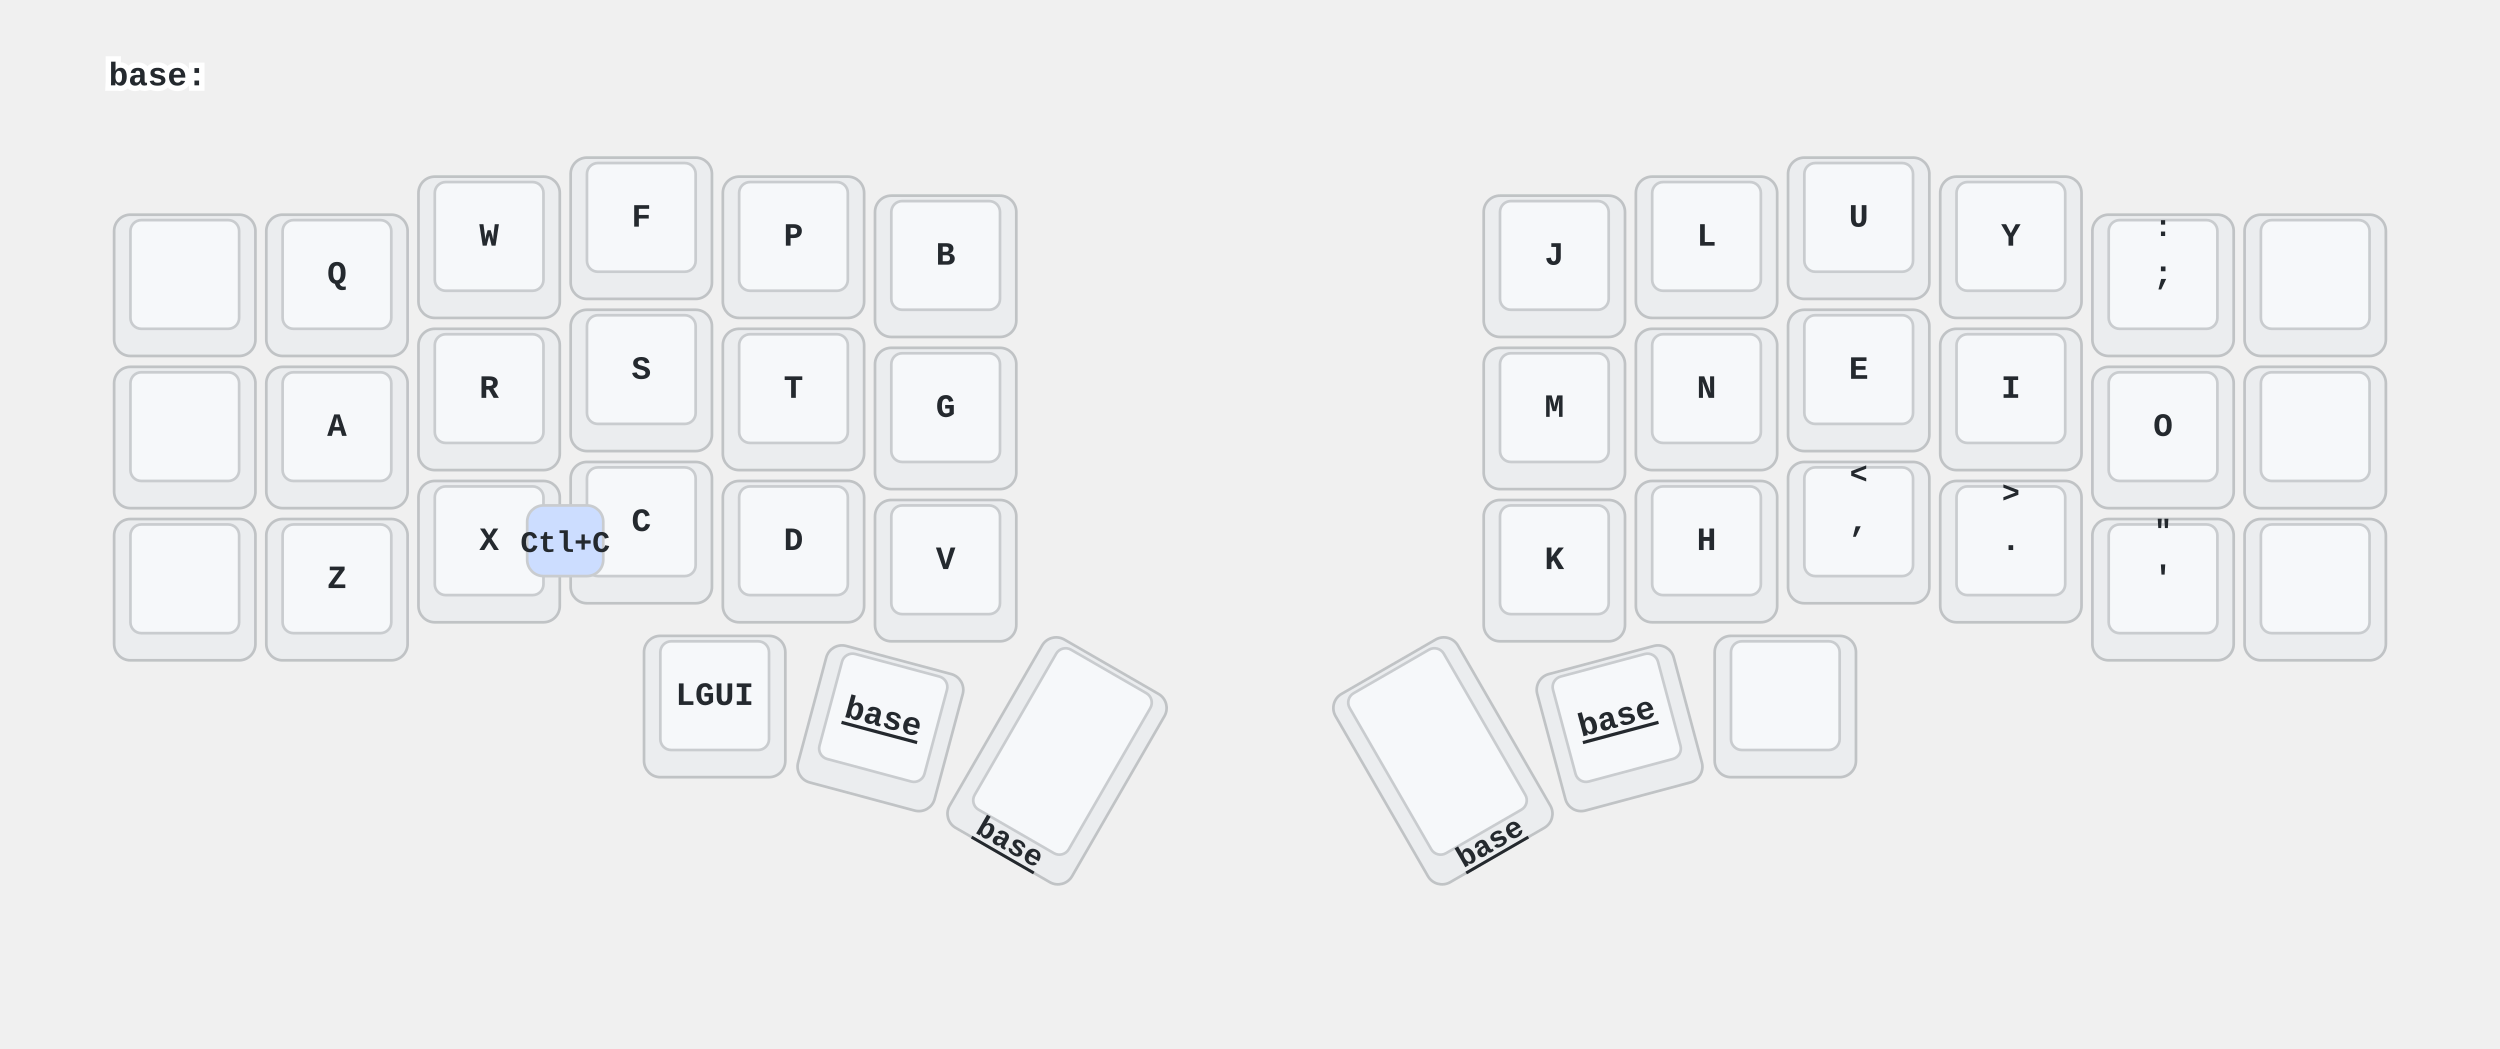
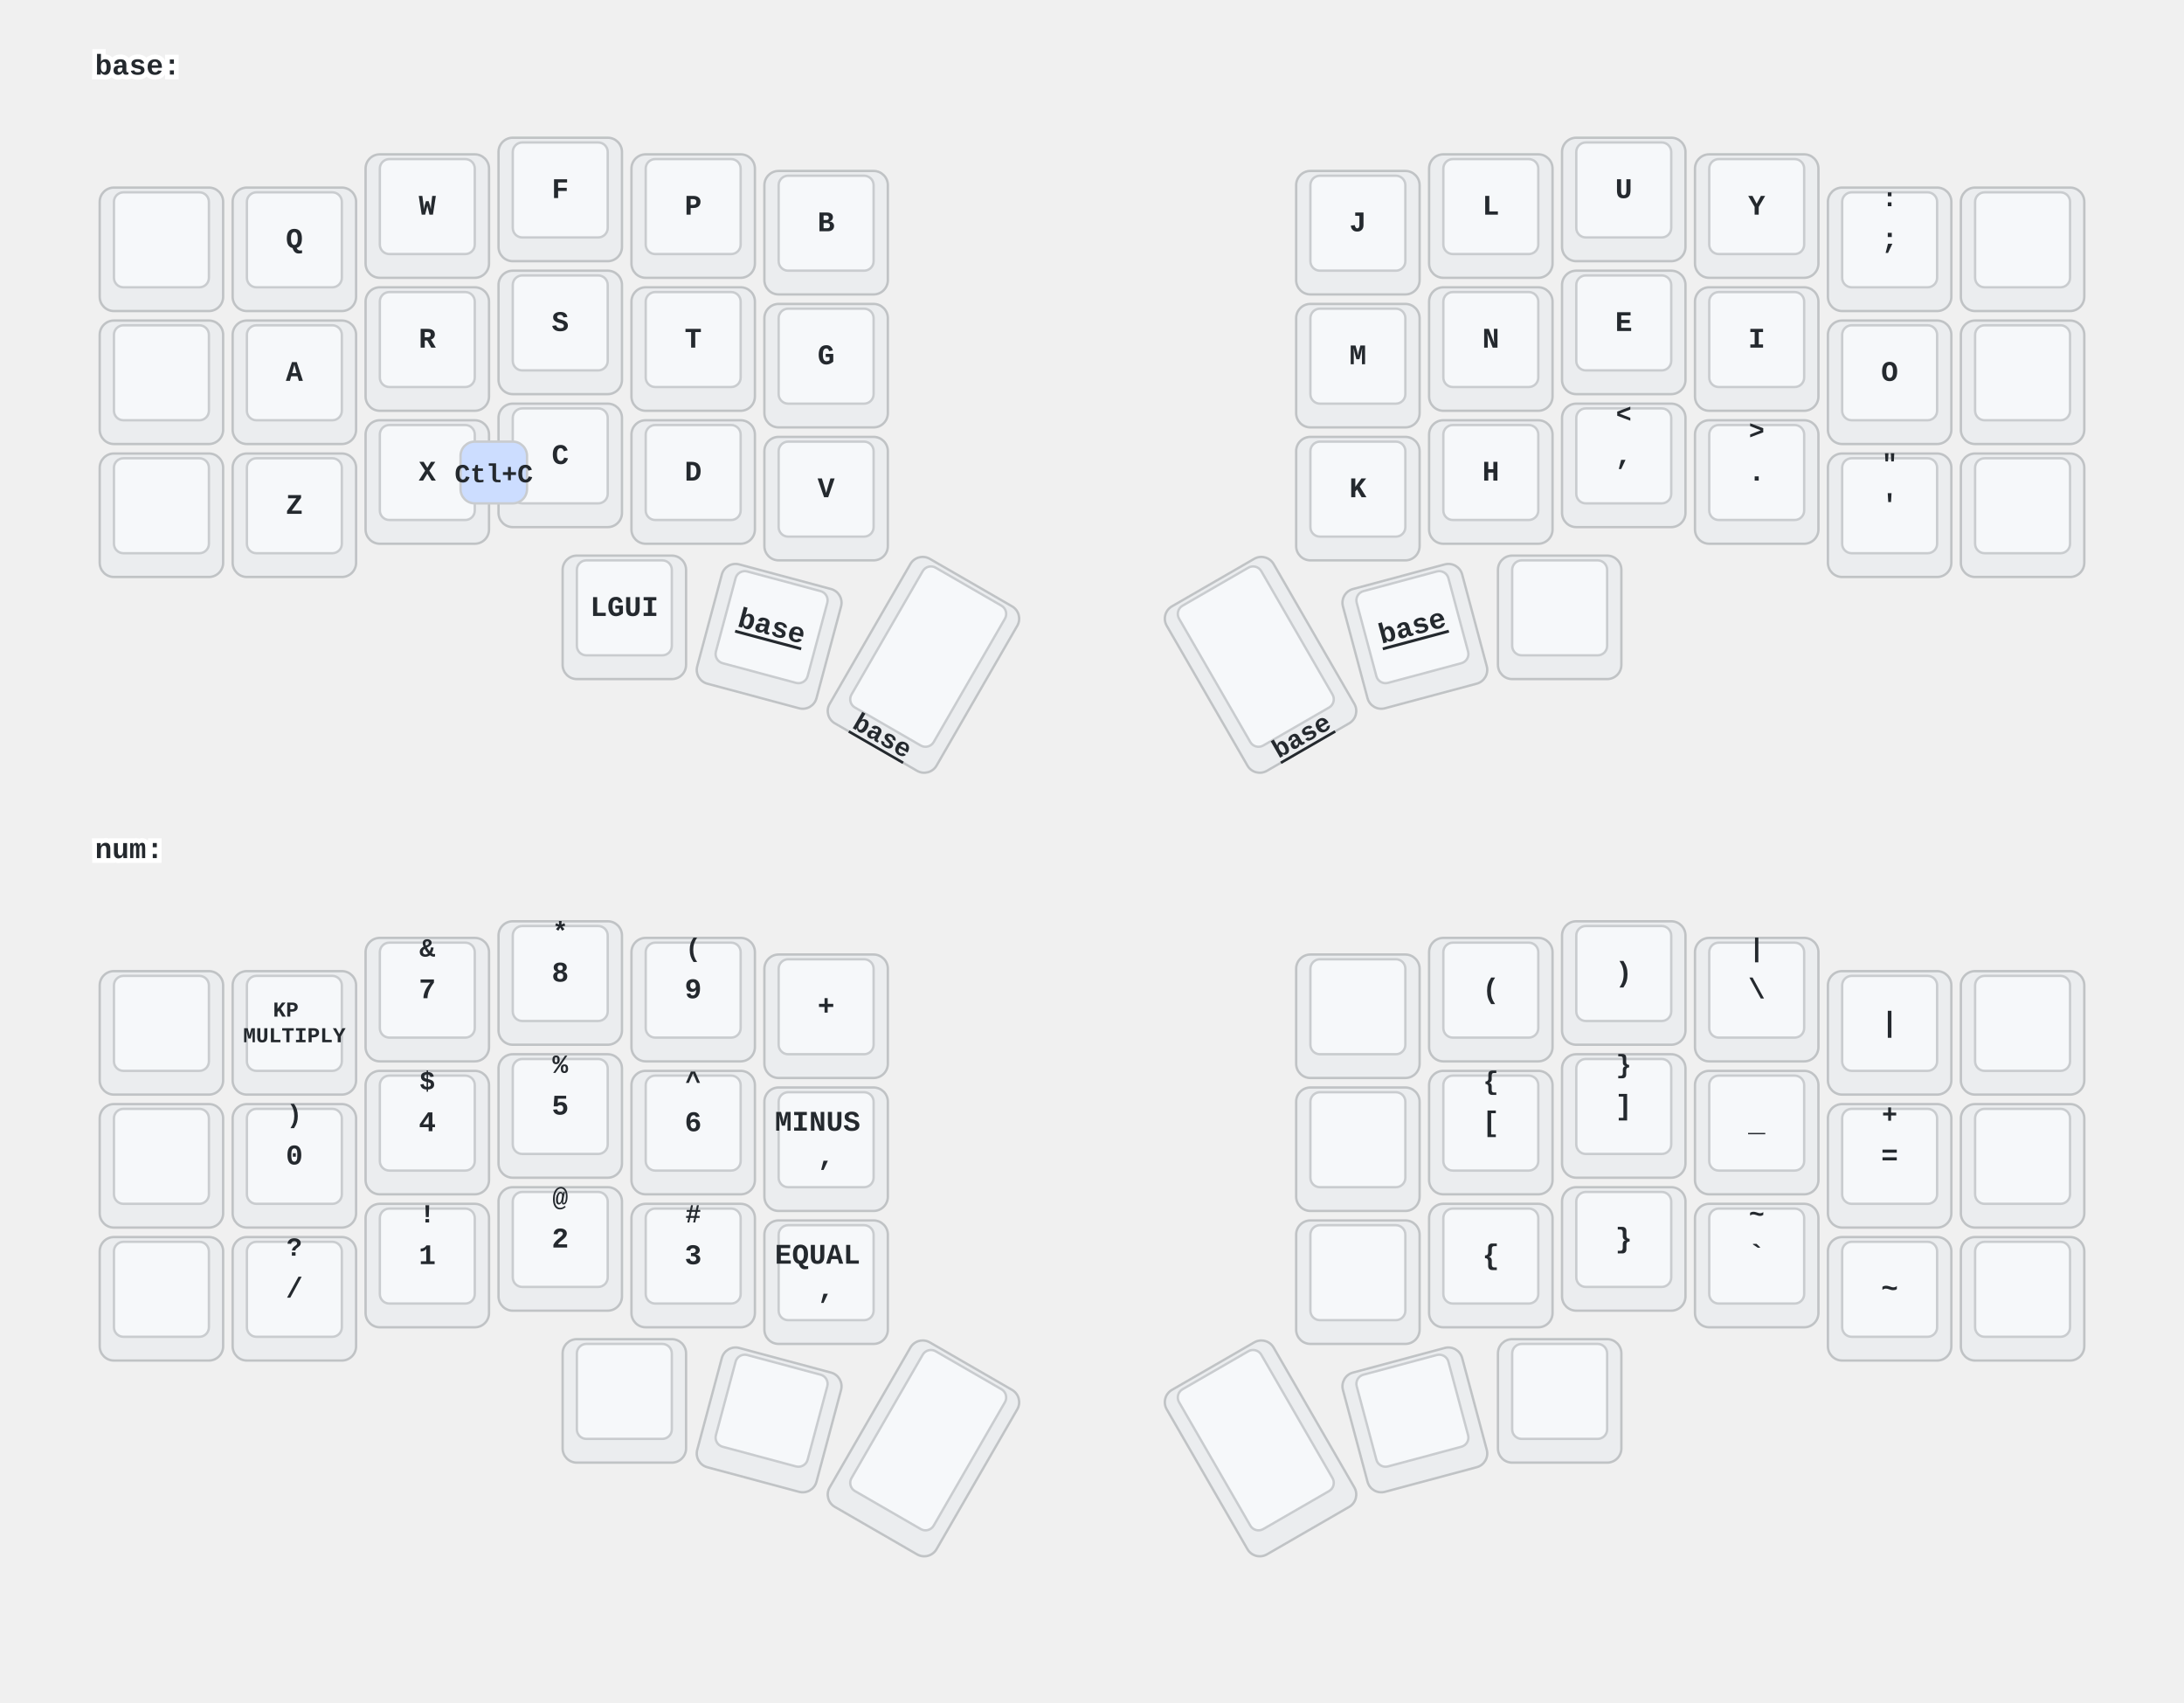
- <svg xmlns="http://www.w3.org/2000/svg" xmlns:xlink="http://www.w3.org/1999/xlink" width="920" height="386" viewBox="0 0 920 386" class="keymap">
+ <svg xmlns="http://www.w3.org/2000/svg" xmlns:xlink="http://www.w3.org/1999/xlink" width="920" height="717" viewBox="0 0 920 717" class="keymap">
  <defs>/* start glyphs */
<svg id="mdi:apple-keyboard-option">
      <svg id="mdi-apple-keyboard-option" viewBox="0 0 24 24">
        <path d="M3,4H9.11L16.15,18H21V20H14.88L7.84,6H3V4M14,4H21V6H14V4Z" />
      </svg>
    </svg>
    <svg id="mdi:keyboard-return">
      <svg id="mdi-keyboard-return" viewBox="0 0 24 24">
        <path d="M19,7V11H5.83L9.41,7.41L8,6L2,12L8,18L9.41,16.58L5.83,13H21V7H19Z" />
      </svg>
    </svg>
    <svg id="mdi:keyboard-space">
      <svg id="mdi-keyboard-space" viewBox="0 0 24 24">
        <path d="M3 15H5V19H19V15H21V19C21 20.1 20.1 21 19 21H5C3.9 21 3 20.1 3 19V15Z" />
      </svg>
    </svg>
    <svg id="mdi:minus-circle-outline">
      <svg id="mdi-minus-circle-outline" viewBox="0 0 24 24">
        <path d="M12,20C7.59,20 4,16.41 4,12C4,7.59 7.59,4 12,4C16.41,4 20,7.59 20,12C20,16.41 16.41,20 12,20M12,2A10,10 0 0,0 2,12A10,10 0 0,0 12,22A10,10 0 0,0 22,12A10,10 0 0,0 12,2M7,13H17V11H7" />
      </svg>
    </svg>
+     <svg id="mdi:transfer">
+       <svg id="mdi-transfer" viewBox="0 0 24 24">
+         <path d="M8 4A2 2 0 0 0 6 6V10H8V6H16V9H13.5L17 12.5L20.5 9H18V6A2 2 0 0 0 16 4H8M3 12V14H11V12H3M3 15V17H11V15H3M13 15V17H21V15H13M3 18V20H11V18H3M13 18V20H21V18H13Z" />
+       </svg>
+     </svg>
  </defs>/* end glyphs */
<style>/* inherit to force styles through use tags */
svg path {
    fill: inherit;
}

/* font and background color specifications */
svg.keymap {
    font-family: SFMono-Regular,Consolas,Liberation Mono,Menlo,monospace;
    font-size: 14px;
    font-kerning: normal;
    text-rendering: optimizeLegibility;
    fill: #24292e;
}

/* default key styling */
rect.key {
    fill: #f6f8fa;
}

rect.key, rect.combo {
    stroke: #c9cccf;
    stroke-width: 1;
}

/* default key side styling, only used is draw_key_sides is set */
rect.side {
    filter: brightness(90%);
}

/* color accent for combo boxes */
rect.combo, rect.combo-separate {
    fill: #cdf;
}

/* color accent for held keys */
rect.held, rect.combo.held {
    fill: #fdd;
}

/* color accent for ghost (optional) keys */
rect.ghost, rect.combo.ghost {
    stroke-dasharray: 4, 4;
    stroke-width: 2;
}

text {
    text-anchor: middle;
    dominant-baseline: middle;
}

/* styling for layer labels */
text.label {
    font-weight: bold;
    text-anchor: start;
    stroke: white;
    stroke-width: 4;
    paint-order: stroke;
}

/* styling for optional footer */
text.footer {
    text-anchor: end;
    dominant-baseline: auto;
    stroke: white;
    stroke-width: 4;
    paint-order: stroke;
}

/* styling for combo tap, and key non-tap label text */
text.combo, text.hold, text.shifted, text.left, text.right {
    font-size: 11px;
}

text.hold {
    text-anchor: middle;
    dominant-baseline: auto;
}

text.shifted {
    text-anchor: middle;
    dominant-baseline: hanging;
}

text.left {
    text-anchor: start;
}

text.right {
    text-anchor: end;
}

text.layer-activator {
    text-decoration: underline;
}

/* styling for hold/shifted label text in combo box */
text.combo.hold, text.combo.shifted, text.combo.left, text.combo.right {
    font-size: 8px;
}

/* lighter symbol for transparent keys */
text.trans {
    fill: #7b7e81;
}

/* styling for combo dendrons */
path.combo {
    stroke-width: 1;
    stroke: gray;
    fill: none;
}

/* Start Tabler Icons Cleanup */
/* cannot use height/width with glyphs */
.icon-tabler &gt; path {
    fill: inherit;
    stroke: inherit;
    stroke-width: 2;
}
/* hide tabler's default box */
.icon-tabler &gt; path[stroke="none"][fill="none"] {
    visibility: hidden;
}
/* End Tabler Icons Cleanup */

/* For default sytles, see https://github.com/caksoylar/keymap-drawer/blob/main/keymap_drawer/config.py#L85 */

svg.keymap {
  font-family: Ubuntu Mono, Inconsolata, Consolas, Liberation Mono, Menlo, monospace;
  font-size: 12px;
  font-weight: bold;
  text-rendering: optimizeLegibility;
}

/* Color accent for held keys */
rect.held, rect.combo.held {
    fill: #ffc;
}

/* Technique borrowed and extended from https://github.com/englmaxi/zmk-config/blob/master/keymap-drawer/config.yaml */
.sym_sub_text.tap {
  translate: -5px 2px;
  font-size: 20px;
}
.sym_sub_text.shifted {
  translate: 10px 13px;
  font-size: 10px;
  opacity: 1.0;
}
.combo.sym_sub_text.tap {
  translate: -1px 1px;
}
.combo.sym_sub_text.shifted {
  translate: 7px 5px;
  font-size: 10px;
  opacity: 1.0;
}

/* Toggle */
.toggle.shifted {
  translate: -10px 12px;
}

.toggle.hold {
  translate: 13px -23px;
}

/* Variant for tap-dances */
.tap_dance.tap {
  translate: -7px 0px;
  font-size: 12px;
}
.tap_dance.shifted {
  translate: 7px 17px;
  font-size: 12px;
  opacity: 1.0;
}

/* Variant for symbol next to symbol */
.sym_by_sym.tap {
  translate: -6px 0px;
}
.sym_by_sym.shifted {
  translate: 10px 12px;
  opacity: 1.0;
}

.combo.sym_by_sym.tap {
  translate: -35px 0px;
}
.combo.sym_by_sym.shifted {
  translate: 35px 20px;
  opacity: 1.0;
}

.combo.sym_by_sym.hold {
  visibility: hidden;
}

/* hide hold box for combo sym_by_sym */
.combo.sym_by_sym.hold &gt; path[stroke="none"][fill="none"] {
  visibility: hidden;
}
</style>
  <g transform="translate(40, 0)" class="layer-base">
    <text x="0" y="28" class="label" id="base">base:</text>
    <g transform="translate(0, 56)">
      <g transform="translate(28, 49)" class="key none keypos-0">
        <rect rx="6" ry="6" x="-26" y="-26" width="52" height="52" class="key none side" />
        <rect rx="4" ry="4" x="-20" y="-24" width="40" height="40" class="key none" />
        <use href="#mdi:minus-circle-outline" xlink:href="#mdi:minus-circle-outline" x="-9" y="-13" height="18" width="18.0" class="key none tap glyph mdi:minus-circle-outline" />
      </g>
      <g transform="translate(84, 49)" class="key keypos-1">
        <rect rx="6" ry="6" x="-26" y="-26" width="52" height="52" class="key side" />
        <rect rx="4" ry="4" x="-20" y="-24" width="40" height="40" class="key" />
        <text x="0" y="-4" class="key tap">Q</text>
      </g>
      <g transform="translate(140, 35)" class="key keypos-2">
        <rect rx="6" ry="6" x="-26" y="-26" width="52" height="52" class="key side" />
        <rect rx="4" ry="4" x="-20" y="-24" width="40" height="40" class="key" />
        <text x="0" y="-4" class="key tap">W</text>
      </g>
      <g transform="translate(196, 28)" class="key keypos-3">
        <rect rx="6" ry="6" x="-26" y="-26" width="52" height="52" class="key side" />
        <rect rx="4" ry="4" x="-20" y="-24" width="40" height="40" class="key" />
        <text x="0" y="-4" class="key tap">F</text>
      </g>
      <g transform="translate(252, 35)" class="key keypos-4">
        <rect rx="6" ry="6" x="-26" y="-26" width="52" height="52" class="key side" />
        <rect rx="4" ry="4" x="-20" y="-24" width="40" height="40" class="key" />
        <text x="0" y="-4" class="key tap">P</text>
      </g>
      <g transform="translate(308, 42)" class="key keypos-5">
        <rect rx="6" ry="6" x="-26" y="-26" width="52" height="52" class="key side" />
        <rect rx="4" ry="4" x="-20" y="-24" width="40" height="40" class="key" />
        <text x="0" y="-4" class="key tap">B</text>
      </g>
      <g transform="translate(532, 42)" class="key keypos-6">
        <rect rx="6" ry="6" x="-26" y="-26" width="52" height="52" class="key side" />
        <rect rx="4" ry="4" x="-20" y="-24" width="40" height="40" class="key" />
        <text x="0" y="-4" class="key tap">J</text>
      </g>
      <g transform="translate(588, 35)" class="key keypos-7">
        <rect rx="6" ry="6" x="-26" y="-26" width="52" height="52" class="key side" />
        <rect rx="4" ry="4" x="-20" y="-24" width="40" height="40" class="key" />
        <text x="0" y="-4" class="key tap">L</text>
      </g>
      <g transform="translate(644, 28)" class="key keypos-8">
        <rect rx="6" ry="6" x="-26" y="-26" width="52" height="52" class="key side" />
        <rect rx="4" ry="4" x="-20" y="-24" width="40" height="40" class="key" />
        <text x="0" y="-4" class="key tap">U</text>
      </g>
      <g transform="translate(700, 35)" class="key keypos-9">
        <rect rx="6" ry="6" x="-26" y="-26" width="52" height="52" class="key side" />
        <rect rx="4" ry="4" x="-20" y="-24" width="40" height="40" class="key" />
        <text x="0" y="-4" class="key tap">Y</text>
      </g>
      <g transform="translate(756, 49)" class="key keypos-10">
        <rect rx="6" ry="6" x="-26" y="-26" width="52" height="52" class="key side" />
        <rect rx="4" ry="4" x="-20" y="-24" width="40" height="40" class="key" />
        <text x="0" y="-4" class="key tap">;</text>
        <text x="0" y="-24" class="key shifted">:</text>
      </g>
      <g transform="translate(812, 49)" class="key none keypos-11">
        <rect rx="6" ry="6" x="-26" y="-26" width="52" height="52" class="key none side" />
        <rect rx="4" ry="4" x="-20" y="-24" width="40" height="40" class="key none" />
        <use href="#mdi:minus-circle-outline" xlink:href="#mdi:minus-circle-outline" x="-9" y="-13" height="18" width="18.0" class="key none tap glyph mdi:minus-circle-outline" />
      </g>
      <g transform="translate(28, 105)" class="key none keypos-12">
        <rect rx="6" ry="6" x="-26" y="-26" width="52" height="52" class="key none side" />
        <rect rx="4" ry="4" x="-20" y="-24" width="40" height="40" class="key none" />
        <use href="#mdi:minus-circle-outline" xlink:href="#mdi:minus-circle-outline" x="-9" y="-13" height="18" width="18.0" class="key none tap glyph mdi:minus-circle-outline" />
      </g>
      <g transform="translate(84, 105)" class="key keypos-13">
        <rect rx="6" ry="6" x="-26" y="-26" width="52" height="52" class="key side" />
        <rect rx="4" ry="4" x="-20" y="-24" width="40" height="40" class="key" />
        <text x="0" y="-4" class="key tap">A</text>
      </g>
      <g transform="translate(140, 91)" class="key keypos-14">
        <rect rx="6" ry="6" x="-26" y="-26" width="52" height="52" class="key side" />
        <rect rx="4" ry="4" x="-20" y="-24" width="40" height="40" class="key" />
        <text x="0" y="-4" class="key tap">R</text>
      </g>
      <g transform="translate(196, 84)" class="key keypos-15">
        <rect rx="6" ry="6" x="-26" y="-26" width="52" height="52" class="key side" />
        <rect rx="4" ry="4" x="-20" y="-24" width="40" height="40" class="key" />
        <text x="0" y="-4" class="key tap">S</text>
      </g>
      <g transform="translate(252, 91)" class="key keypos-16">
        <rect rx="6" ry="6" x="-26" y="-26" width="52" height="52" class="key side" />
        <rect rx="4" ry="4" x="-20" y="-24" width="40" height="40" class="key" />
        <text x="0" y="-4" class="key tap">T</text>
      </g>
      <g transform="translate(308, 98)" class="key keypos-17">
        <rect rx="6" ry="6" x="-26" y="-26" width="52" height="52" class="key side" />
        <rect rx="4" ry="4" x="-20" y="-24" width="40" height="40" class="key" />
        <text x="0" y="-4" class="key tap">G</text>
      </g>
      <g transform="translate(532, 98)" class="key keypos-18">
        <rect rx="6" ry="6" x="-26" y="-26" width="52" height="52" class="key side" />
        <rect rx="4" ry="4" x="-20" y="-24" width="40" height="40" class="key" />
        <text x="0" y="-4" class="key tap">M</text>
      </g>
      <g transform="translate(588, 91)" class="key keypos-19">
        <rect rx="6" ry="6" x="-26" y="-26" width="52" height="52" class="key side" />
        <rect rx="4" ry="4" x="-20" y="-24" width="40" height="40" class="key" />
        <text x="0" y="-4" class="key tap">N</text>
      </g>
      <g transform="translate(644, 84)" class="key keypos-20">
        <rect rx="6" ry="6" x="-26" y="-26" width="52" height="52" class="key side" />
        <rect rx="4" ry="4" x="-20" y="-24" width="40" height="40" class="key" />
        <text x="0" y="-4" class="key tap">E</text>
      </g>
      <g transform="translate(700, 91)" class="key keypos-21">
        <rect rx="6" ry="6" x="-26" y="-26" width="52" height="52" class="key side" />
        <rect rx="4" ry="4" x="-20" y="-24" width="40" height="40" class="key" />
        <text x="0" y="-4" class="key tap">I</text>
      </g>
      <g transform="translate(756, 105)" class="key keypos-22">
        <rect rx="6" ry="6" x="-26" y="-26" width="52" height="52" class="key side" />
        <rect rx="4" ry="4" x="-20" y="-24" width="40" height="40" class="key" />
        <text x="0" y="-4" class="key tap">O</text>
      </g>
      <g transform="translate(812, 105)" class="key none keypos-23">
        <rect rx="6" ry="6" x="-26" y="-26" width="52" height="52" class="key none side" />
        <rect rx="4" ry="4" x="-20" y="-24" width="40" height="40" class="key none" />
        <use href="#mdi:minus-circle-outline" xlink:href="#mdi:minus-circle-outline" x="-9" y="-13" height="18" width="18.0" class="key none tap glyph mdi:minus-circle-outline" />
      </g>
      <g transform="translate(28, 161)" class="key none keypos-24">
        <rect rx="6" ry="6" x="-26" y="-26" width="52" height="52" class="key none side" />
        <rect rx="4" ry="4" x="-20" y="-24" width="40" height="40" class="key none" />
        <use href="#mdi:minus-circle-outline" xlink:href="#mdi:minus-circle-outline" x="-9" y="-13" height="18" width="18.0" class="key none tap glyph mdi:minus-circle-outline" />
      </g>
      <g transform="translate(84, 161)" class="key keypos-25">
        <rect rx="6" ry="6" x="-26" y="-26" width="52" height="52" class="key side" />
        <rect rx="4" ry="4" x="-20" y="-24" width="40" height="40" class="key" />
        <text x="0" y="-4" class="key tap">Z</text>
      </g>
      <g transform="translate(140, 147)" class="key keypos-26">
        <rect rx="6" ry="6" x="-26" y="-26" width="52" height="52" class="key side" />
        <rect rx="4" ry="4" x="-20" y="-24" width="40" height="40" class="key" />
        <text x="0" y="-4" class="key tap">X</text>
      </g>
      <g transform="translate(196, 140)" class="key keypos-27">
        <rect rx="6" ry="6" x="-26" y="-26" width="52" height="52" class="key side" />
        <rect rx="4" ry="4" x="-20" y="-24" width="40" height="40" class="key" />
        <text x="0" y="-4" class="key tap">C</text>
      </g>
      <g transform="translate(252, 147)" class="key keypos-28">
        <rect rx="6" ry="6" x="-26" y="-26" width="52" height="52" class="key side" />
        <rect rx="4" ry="4" x="-20" y="-24" width="40" height="40" class="key" />
        <text x="0" y="-4" class="key tap">D</text>
      </g>
      <g transform="translate(308, 154)" class="key keypos-29">
        <rect rx="6" ry="6" x="-26" y="-26" width="52" height="52" class="key side" />
        <rect rx="4" ry="4" x="-20" y="-24" width="40" height="40" class="key" />
        <text x="0" y="-4" class="key tap">V</text>
      </g>
      <g transform="translate(532, 154)" class="key keypos-30">
        <rect rx="6" ry="6" x="-26" y="-26" width="52" height="52" class="key side" />
        <rect rx="4" ry="4" x="-20" y="-24" width="40" height="40" class="key" />
        <text x="0" y="-4" class="key tap">K</text>
      </g>
      <g transform="translate(588, 147)" class="key keypos-31">
        <rect rx="6" ry="6" x="-26" y="-26" width="52" height="52" class="key side" />
        <rect rx="4" ry="4" x="-20" y="-24" width="40" height="40" class="key" />
        <text x="0" y="-4" class="key tap">H</text>
      </g>
      <g transform="translate(644, 140)" class="key keypos-32">
        <rect rx="6" ry="6" x="-26" y="-26" width="52" height="52" class="key side" />
        <rect rx="4" ry="4" x="-20" y="-24" width="40" height="40" class="key" />
        <text x="0" y="-4" class="key tap">,</text>
        <text x="0" y="-24" class="key shifted">&lt;</text>
      </g>
      <g transform="translate(700, 147)" class="key keypos-33">
        <rect rx="6" ry="6" x="-26" y="-26" width="52" height="52" class="key side" />
        <rect rx="4" ry="4" x="-20" y="-24" width="40" height="40" class="key" />
        <text x="0" y="-4" class="key tap">.</text>
        <text x="0" y="-24" class="key shifted">&gt;</text>
      </g>
      <g transform="translate(756, 161)" class="key keypos-34">
        <rect rx="6" ry="6" x="-26" y="-26" width="52" height="52" class="key side" />
        <rect rx="4" ry="4" x="-20" y="-24" width="40" height="40" class="key" />
        <text x="0" y="-4" class="key tap">'</text>
        <text x="0" y="-24" class="key shifted">"</text>
      </g>
      <g transform="translate(812, 161)" class="key none keypos-35">
        <rect rx="6" ry="6" x="-26" y="-26" width="52" height="52" class="key none side" />
        <rect rx="4" ry="4" x="-20" y="-24" width="40" height="40" class="key none" />
        <use href="#mdi:minus-circle-outline" xlink:href="#mdi:minus-circle-outline" x="-9" y="-13" height="18" width="18.0" class="key none tap glyph mdi:minus-circle-outline" />
      </g>
      <g transform="translate(223, 204)" class="key keypos-36">
        <rect rx="6" ry="6" x="-26" y="-26" width="52" height="52" class="key side" />
        <rect rx="4" ry="4" x="-20" y="-24" width="40" height="40" class="key" />
        <text x="0" y="-4" class="key tap">LGUI</text>
      </g>
      <g transform="translate(284, 212) rotate(15.0)" class="key keypos-37">
        <rect rx="6" ry="6" x="-26" y="-26" width="52" height="52" class="key side" />
        <rect rx="4" ry="4" x="-20" y="-24" width="40" height="40" class="key" />
        <a href="#base">
          <text x="0" y="-4" class="key tap layer-activator">base</text>
        </a>
      </g>
      <g transform="translate(349, 224) rotate(30.0)" class="key keypos-38">
        <rect rx="6" ry="6" x="-26" y="-40" width="52" height="80" class="key side" />
        <rect rx="4" ry="4" x="-20" y="-38" width="40" height="68" class="key" />
        <use href="#mdi:keyboard-space" xlink:href="#mdi:keyboard-space" x="-9" y="-13" height="18" width="18.0" class="key tap glyph mdi:keyboard-space" />
        <a href="#base">
          <text x="0" y="38" class="key hold layer-activator">base</text>
        </a>
      </g>
      <g transform="translate(491, 224) rotate(-30.0)" class="key keypos-39">
        <rect rx="6" ry="6" x="-26" y="-40" width="52" height="80" class="key side" />
        <rect rx="4" ry="4" x="-20" y="-38" width="40" height="68" class="key" />
        <use href="#mdi:keyboard-return" xlink:href="#mdi:keyboard-return" x="-9" y="-13" height="18" width="18.0" class="key tap glyph mdi:keyboard-return" />
        <a href="#base">
          <text x="0" y="38" class="key hold layer-activator">base</text>
        </a>
      </g>
      <g transform="translate(556, 212) rotate(-15.0)" class="key keypos-40">
        <rect rx="6" ry="6" x="-26" y="-26" width="52" height="52" class="key side" />
        <rect rx="4" ry="4" x="-20" y="-24" width="40" height="40" class="key" />
        <a href="#base">
          <text x="0" y="-4" class="key tap layer-activator">base</text>
        </a>
      </g>
      <g transform="translate(617, 204)" class="key keypos-41">
        <rect rx="6" ry="6" x="-26" y="-26" width="52" height="52" class="key side" />
        <rect rx="4" ry="4" x="-20" y="-24" width="40" height="40" class="key" />
        <use href="#mdi:apple-keyboard-option" xlink:href="#mdi:apple-keyboard-option" x="-9" y="-13" height="18" width="18.0" class="key tap glyph mdi:apple-keyboard-option" />
      </g>
      <g class="combo combopos-0">
        <rect rx="6" ry="6" x="154" y="130" width="28" height="26" class="combo" />
        <text x="168" y="144" class="combo tap">Ctl+C</text>
      </g>
    </g>
  </g>
+   <g transform="translate(40, 330)" class="layer-num">
+     <text x="0" y="28" class="label" id="num">num:</text>
+     <g transform="translate(0, 56)">
+       <g transform="translate(28, 49)" class="key none keypos-0">
+         <rect rx="6" ry="6" x="-26" y="-26" width="52" height="52" class="key none side" />
+         <rect rx="4" ry="4" x="-20" y="-24" width="40" height="40" class="key none" />
+         <use href="#mdi:minus-circle-outline" xlink:href="#mdi:minus-circle-outline" x="-9" y="-13" height="18" width="18.0" class="key none tap glyph mdi:minus-circle-outline" />
+       </g>
+       <g transform="translate(84, 49)" class="key keypos-1">
+         <rect rx="6" ry="6" x="-26" y="-26" width="52" height="52" class="key side" />
+         <rect rx="4" ry="4" x="-20" y="-24" width="40" height="40" class="key" />
+         <text x="0" y="-4" class="key tap">
+           <tspan x="0" dy="-0.6em" style="font-size: 75%">KP</tspan>
+           <tspan x="0" dy="1.2em" style="font-size: 75%">MULTIPLY</tspan>
+         </text>
+       </g>
+       <g transform="translate(140, 35)" class="key keypos-2">
+         <rect rx="6" ry="6" x="-26" y="-26" width="52" height="52" class="key side" />
+         <rect rx="4" ry="4" x="-20" y="-24" width="40" height="40" class="key" />
+         <text x="0" y="-4" class="key tap">7</text>
+         <text x="0" y="-24" class="key shifted">&amp;</text>
+       </g>
+       <g transform="translate(196, 28)" class="key keypos-3">
+         <rect rx="6" ry="6" x="-26" y="-26" width="52" height="52" class="key side" />
+         <rect rx="4" ry="4" x="-20" y="-24" width="40" height="40" class="key" />
+         <text x="0" y="-4" class="key tap">8</text>
+         <text x="0" y="-24" class="key shifted">*</text>
+       </g>
+       <g transform="translate(252, 35)" class="key keypos-4">
+         <rect rx="6" ry="6" x="-26" y="-26" width="52" height="52" class="key side" />
+         <rect rx="4" ry="4" x="-20" y="-24" width="40" height="40" class="key" />
+         <text x="0" y="-4" class="key tap">9</text>
+         <text x="0" y="-24" class="key shifted">(</text>
+       </g>
+       <g transform="translate(308, 42)" class="key keypos-5">
+         <rect rx="6" ry="6" x="-26" y="-26" width="52" height="52" class="key side" />
+         <rect rx="4" ry="4" x="-20" y="-24" width="40" height="40" class="key" />
+         <text x="0" y="-4" class="key tap">+</text>
+       </g>
+       <g transform="translate(532, 42)" class="key none keypos-6">
+         <rect rx="6" ry="6" x="-26" y="-26" width="52" height="52" class="key none side" />
+         <rect rx="4" ry="4" x="-20" y="-24" width="40" height="40" class="key none" />
+         <use href="#mdi:minus-circle-outline" xlink:href="#mdi:minus-circle-outline" x="-9" y="-13" height="18" width="18.0" class="key none tap glyph mdi:minus-circle-outline" />
+       </g>
+       <g transform="translate(588, 35)" class="key keypos-7">
+         <rect rx="6" ry="6" x="-26" y="-26" width="52" height="52" class="key side" />
+         <rect rx="4" ry="4" x="-20" y="-24" width="40" height="40" class="key" />
+         <text x="0" y="-4" class="key tap">(</text>
+       </g>
+       <g transform="translate(644, 28)" class="key keypos-8">
+         <rect rx="6" ry="6" x="-26" y="-26" width="52" height="52" class="key side" />
+         <rect rx="4" ry="4" x="-20" y="-24" width="40" height="40" class="key" />
+         <text x="0" y="-4" class="key tap">)</text>
+       </g>
+       <g transform="translate(700, 35)" class="key keypos-9">
+         <rect rx="6" ry="6" x="-26" y="-26" width="52" height="52" class="key side" />
+         <rect rx="4" ry="4" x="-20" y="-24" width="40" height="40" class="key" />
+         <text x="0" y="-4" class="key tap">\</text>
+         <text x="0" y="-24" class="key shifted">|</text>
+       </g>
+       <g transform="translate(756, 49)" class="key keypos-10">
+         <rect rx="6" ry="6" x="-26" y="-26" width="52" height="52" class="key side" />
+         <rect rx="4" ry="4" x="-20" y="-24" width="40" height="40" class="key" />
+         <text x="0" y="-4" class="key tap">|</text>
+       </g>
+       <g transform="translate(812, 49)" class="key none keypos-11">
+         <rect rx="6" ry="6" x="-26" y="-26" width="52" height="52" class="key none side" />
+         <rect rx="4" ry="4" x="-20" y="-24" width="40" height="40" class="key none" />
+         <use href="#mdi:minus-circle-outline" xlink:href="#mdi:minus-circle-outline" x="-9" y="-13" height="18" width="18.0" class="key none tap glyph mdi:minus-circle-outline" />
+       </g>
+       <g transform="translate(28, 105)" class="key none keypos-12">
+         <rect rx="6" ry="6" x="-26" y="-26" width="52" height="52" class="key none side" />
+         <rect rx="4" ry="4" x="-20" y="-24" width="40" height="40" class="key none" />
+         <use href="#mdi:minus-circle-outline" xlink:href="#mdi:minus-circle-outline" x="-9" y="-13" height="18" width="18.0" class="key none tap glyph mdi:minus-circle-outline" />
+       </g>
+       <g transform="translate(84, 105)" class="key keypos-13">
+         <rect rx="6" ry="6" x="-26" y="-26" width="52" height="52" class="key side" />
+         <rect rx="4" ry="4" x="-20" y="-24" width="40" height="40" class="key" />
+         <text x="0" y="-4" class="key tap">0</text>
+         <text x="0" y="-24" class="key shifted">)</text>
+       </g>
+       <g transform="translate(140, 91)" class="key keypos-14">
+         <rect rx="6" ry="6" x="-26" y="-26" width="52" height="52" class="key side" />
+         <rect rx="4" ry="4" x="-20" y="-24" width="40" height="40" class="key" />
+         <text x="0" y="-4" class="key tap">4</text>
+         <text x="0" y="-24" class="key shifted">$</text>
+       </g>
+       <g transform="translate(196, 84)" class="key keypos-15">
+         <rect rx="6" ry="6" x="-26" y="-26" width="52" height="52" class="key side" />
+         <rect rx="4" ry="4" x="-20" y="-24" width="40" height="40" class="key" />
+         <text x="0" y="-4" class="key tap">5</text>
+         <text x="0" y="-24" class="key shifted">%</text>
+       </g>
+       <g transform="translate(252, 91)" class="key keypos-16">
+         <rect rx="6" ry="6" x="-26" y="-26" width="52" height="52" class="key side" />
+         <rect rx="4" ry="4" x="-20" y="-24" width="40" height="40" class="key" />
+         <text x="0" y="-4" class="key tap">6</text>
+         <text x="0" y="-24" class="key shifted">^</text>
+       </g>
+       <g transform="translate(308, 98)" class="key keypos-17">
+         <rect rx="6" ry="6" x="-26" y="-26" width="52" height="52" class="key side" />
+         <rect rx="4" ry="4" x="-20" y="-24" width="40" height="40" class="key" />
+         <text x="0" y="-4" class="key tap">
+           <tspan x="0" dy="-0.6em">MINUS</tspan>
+           <tspan x="0" dy="1.2em">,</tspan>
+         </text>
+       </g>
+       <g transform="translate(532, 98)" class="key none keypos-18">
+         <rect rx="6" ry="6" x="-26" y="-26" width="52" height="52" class="key none side" />
+         <rect rx="4" ry="4" x="-20" y="-24" width="40" height="40" class="key none" />
+         <use href="#mdi:minus-circle-outline" xlink:href="#mdi:minus-circle-outline" x="-9" y="-13" height="18" width="18.0" class="key none tap glyph mdi:minus-circle-outline" />
+       </g>
+       <g transform="translate(588, 91)" class="key keypos-19">
+         <rect rx="6" ry="6" x="-26" y="-26" width="52" height="52" class="key side" />
+         <rect rx="4" ry="4" x="-20" y="-24" width="40" height="40" class="key" />
+         <text x="0" y="-4" class="key tap">[</text>
+         <text x="0" y="-24" class="key shifted">{</text>
+       </g>
+       <g transform="translate(644, 84)" class="key keypos-20">
+         <rect rx="6" ry="6" x="-26" y="-26" width="52" height="52" class="key side" />
+         <rect rx="4" ry="4" x="-20" y="-24" width="40" height="40" class="key" />
+         <text x="0" y="-4" class="key tap">]</text>
+         <text x="0" y="-24" class="key shifted">}</text>
+       </g>
+       <g transform="translate(700, 91)" class="key keypos-21">
+         <rect rx="6" ry="6" x="-26" y="-26" width="52" height="52" class="key side" />
+         <rect rx="4" ry="4" x="-20" y="-24" width="40" height="40" class="key" />
+         <text x="0" y="-4" class="key tap">_</text>
+       </g>
+       <g transform="translate(756, 105)" class="key keypos-22">
+         <rect rx="6" ry="6" x="-26" y="-26" width="52" height="52" class="key side" />
+         <rect rx="4" ry="4" x="-20" y="-24" width="40" height="40" class="key" />
+         <text x="0" y="-4" class="key tap">=</text>
+         <text x="0" y="-24" class="key shifted">+</text>
+       </g>
+       <g transform="translate(812, 105)" class="key none keypos-23">
+         <rect rx="6" ry="6" x="-26" y="-26" width="52" height="52" class="key none side" />
+         <rect rx="4" ry="4" x="-20" y="-24" width="40" height="40" class="key none" />
+         <use href="#mdi:minus-circle-outline" xlink:href="#mdi:minus-circle-outline" x="-9" y="-13" height="18" width="18.0" class="key none tap glyph mdi:minus-circle-outline" />
+       </g>
+       <g transform="translate(28, 161)" class="key none keypos-24">
+         <rect rx="6" ry="6" x="-26" y="-26" width="52" height="52" class="key none side" />
+         <rect rx="4" ry="4" x="-20" y="-24" width="40" height="40" class="key none" />
+         <use href="#mdi:minus-circle-outline" xlink:href="#mdi:minus-circle-outline" x="-9" y="-13" height="18" width="18.0" class="key none tap glyph mdi:minus-circle-outline" />
+       </g>
+       <g transform="translate(84, 161)" class="key keypos-25">
+         <rect rx="6" ry="6" x="-26" y="-26" width="52" height="52" class="key side" />
+         <rect rx="4" ry="4" x="-20" y="-24" width="40" height="40" class="key" />
+         <text x="0" y="-4" class="key tap">/</text>
+         <text x="0" y="-24" class="key shifted">?</text>
+       </g>
+       <g transform="translate(140, 147)" class="key keypos-26">
+         <rect rx="6" ry="6" x="-26" y="-26" width="52" height="52" class="key side" />
+         <rect rx="4" ry="4" x="-20" y="-24" width="40" height="40" class="key" />
+         <text x="0" y="-4" class="key tap">1</text>
+         <text x="0" y="-24" class="key shifted">!</text>
+       </g>
+       <g transform="translate(196, 140)" class="key keypos-27">
+         <rect rx="6" ry="6" x="-26" y="-26" width="52" height="52" class="key side" />
+         <rect rx="4" ry="4" x="-20" y="-24" width="40" height="40" class="key" />
+         <text x="0" y="-4" class="key tap">2</text>
+         <text x="0" y="-24" class="key shifted">@</text>
+       </g>
+       <g transform="translate(252, 147)" class="key keypos-28">
+         <rect rx="6" ry="6" x="-26" y="-26" width="52" height="52" class="key side" />
+         <rect rx="4" ry="4" x="-20" y="-24" width="40" height="40" class="key" />
+         <text x="0" y="-4" class="key tap">3</text>
+         <text x="0" y="-24" class="key shifted">#</text>
+       </g>
+       <g transform="translate(308, 154)" class="key keypos-29">
+         <rect rx="6" ry="6" x="-26" y="-26" width="52" height="52" class="key side" />
+         <rect rx="4" ry="4" x="-20" y="-24" width="40" height="40" class="key" />
+         <text x="0" y="-4" class="key tap">
+           <tspan x="0" dy="-0.6em">EQUAL</tspan>
+           <tspan x="0" dy="1.2em">,</tspan>
+         </text>
+       </g>
+       <g transform="translate(532, 154)" class="key none keypos-30">
+         <rect rx="6" ry="6" x="-26" y="-26" width="52" height="52" class="key none side" />
+         <rect rx="4" ry="4" x="-20" y="-24" width="40" height="40" class="key none" />
+         <use href="#mdi:minus-circle-outline" xlink:href="#mdi:minus-circle-outline" x="-9" y="-13" height="18" width="18.0" class="key none tap glyph mdi:minus-circle-outline" />
+       </g>
+       <g transform="translate(588, 147)" class="key keypos-31">
+         <rect rx="6" ry="6" x="-26" y="-26" width="52" height="52" class="key side" />
+         <rect rx="4" ry="4" x="-20" y="-24" width="40" height="40" class="key" />
+         <text x="0" y="-4" class="key tap">{</text>
+       </g>
+       <g transform="translate(644, 140)" class="key keypos-32">
+         <rect rx="6" ry="6" x="-26" y="-26" width="52" height="52" class="key side" />
+         <rect rx="4" ry="4" x="-20" y="-24" width="40" height="40" class="key" />
+         <text x="0" y="-4" class="key tap">}</text>
+       </g>
+       <g transform="translate(700, 147)" class="key keypos-33">
+         <rect rx="6" ry="6" x="-26" y="-26" width="52" height="52" class="key side" />
+         <rect rx="4" ry="4" x="-20" y="-24" width="40" height="40" class="key" />
+         <text x="0" y="-4" class="key tap">`</text>
+         <text x="0" y="-24" class="key shifted">~</text>
+       </g>
+       <g transform="translate(756, 161)" class="key keypos-34">
+         <rect rx="6" ry="6" x="-26" y="-26" width="52" height="52" class="key side" />
+         <rect rx="4" ry="4" x="-20" y="-24" width="40" height="40" class="key" />
+         <text x="0" y="-4" class="key tap">~</text>
+       </g>
+       <g transform="translate(812, 161)" class="key none keypos-35">
+         <rect rx="6" ry="6" x="-26" y="-26" width="52" height="52" class="key none side" />
+         <rect rx="4" ry="4" x="-20" y="-24" width="40" height="40" class="key none" />
+         <use href="#mdi:minus-circle-outline" xlink:href="#mdi:minus-circle-outline" x="-9" y="-13" height="18" width="18.0" class="key none tap glyph mdi:minus-circle-outline" />
+       </g>
+       <g transform="translate(223, 204)" class="key none keypos-36">
+         <rect rx="6" ry="6" x="-26" y="-26" width="52" height="52" class="key none side" />
+         <rect rx="4" ry="4" x="-20" y="-24" width="40" height="40" class="key none" />
+         <use href="#mdi:minus-circle-outline" xlink:href="#mdi:minus-circle-outline" x="-9" y="-13" height="18" width="18.0" class="key none tap glyph mdi:minus-circle-outline" />
+       </g>
+       <g transform="translate(284, 212) rotate(15.0)" class="key none keypos-37">
+         <rect rx="6" ry="6" x="-26" y="-26" width="52" height="52" class="key none side" />
+         <rect rx="4" ry="4" x="-20" y="-24" width="40" height="40" class="key none" />
+         <use href="#mdi:minus-circle-outline" xlink:href="#mdi:minus-circle-outline" x="-9" y="-13" height="18" width="18.0" class="key none tap glyph mdi:minus-circle-outline" />
+       </g>
+       <g transform="translate(349, 224) rotate(30.0)" class="key none keypos-38">
+         <rect rx="6" ry="6" x="-26" y="-40" width="52" height="80" class="key none side" />
+         <rect rx="4" ry="4" x="-20" y="-38" width="40" height="68" class="key none" />
+         <use href="#mdi:minus-circle-outline" xlink:href="#mdi:minus-circle-outline" x="-9" y="-13" height="18" width="18.0" class="key none tap glyph mdi:minus-circle-outline" />
+       </g>
+       <g transform="translate(491, 224) rotate(-30.0)" class="key none keypos-39">
+         <rect rx="6" ry="6" x="-26" y="-40" width="52" height="80" class="key none side" />
+         <rect rx="4" ry="4" x="-20" y="-38" width="40" height="68" class="key none" />
+         <use href="#mdi:minus-circle-outline" xlink:href="#mdi:minus-circle-outline" x="-9" y="-13" height="18" width="18.0" class="key none tap glyph mdi:minus-circle-outline" />
+       </g>
+       <g transform="translate(556, 212) rotate(-15.0)" class="key none keypos-40">
+         <rect rx="6" ry="6" x="-26" y="-26" width="52" height="52" class="key none side" />
+         <rect rx="4" ry="4" x="-20" y="-24" width="40" height="40" class="key none" />
+         <use href="#mdi:minus-circle-outline" xlink:href="#mdi:minus-circle-outline" x="-9" y="-13" height="18" width="18.0" class="key none tap glyph mdi:minus-circle-outline" />
+       </g>
+       <g transform="translate(617, 204)" class="key trans keypos-41">
+         <rect rx="6" ry="6" x="-26" y="-26" width="52" height="52" class="key trans side" />
+         <rect rx="4" ry="4" x="-20" y="-24" width="40" height="40" class="key trans" />
+         <use href="#mdi:transfer" xlink:href="#mdi:transfer" x="-9" y="-13" height="18" width="18.0" class="key trans tap glyph mdi:transfer" />
+       </g>
+     </g>
+   </g>
</svg>
